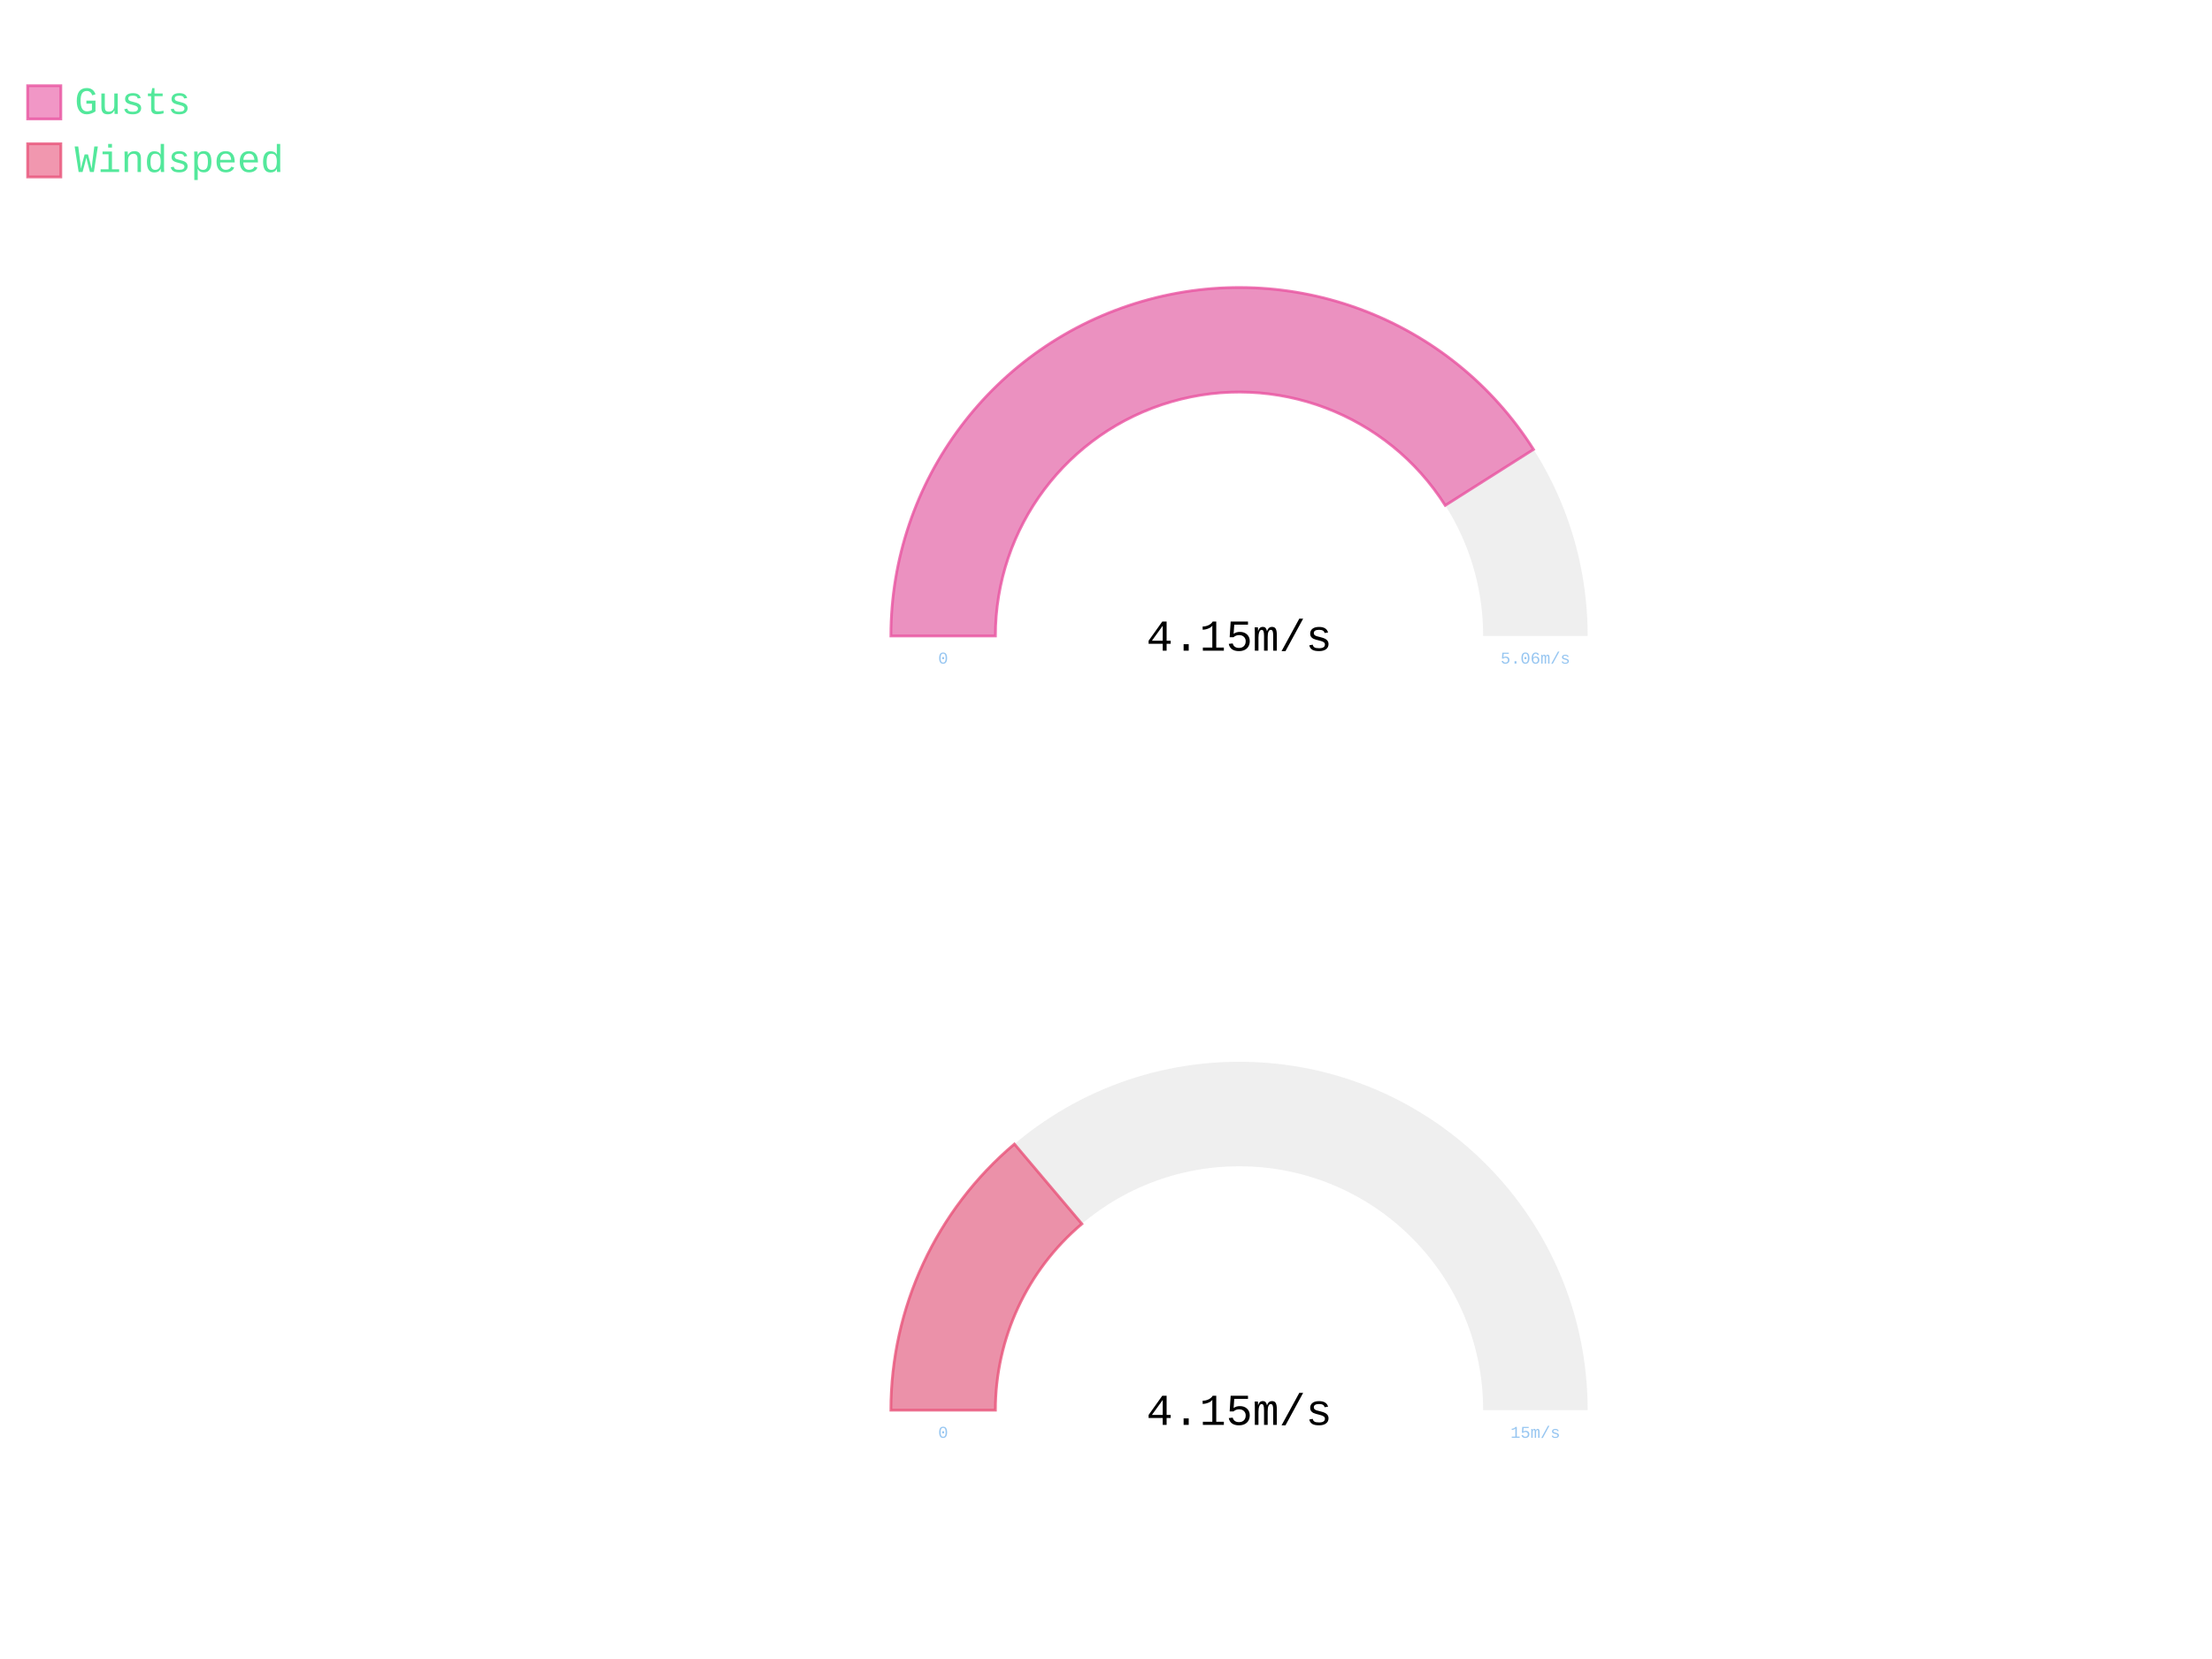
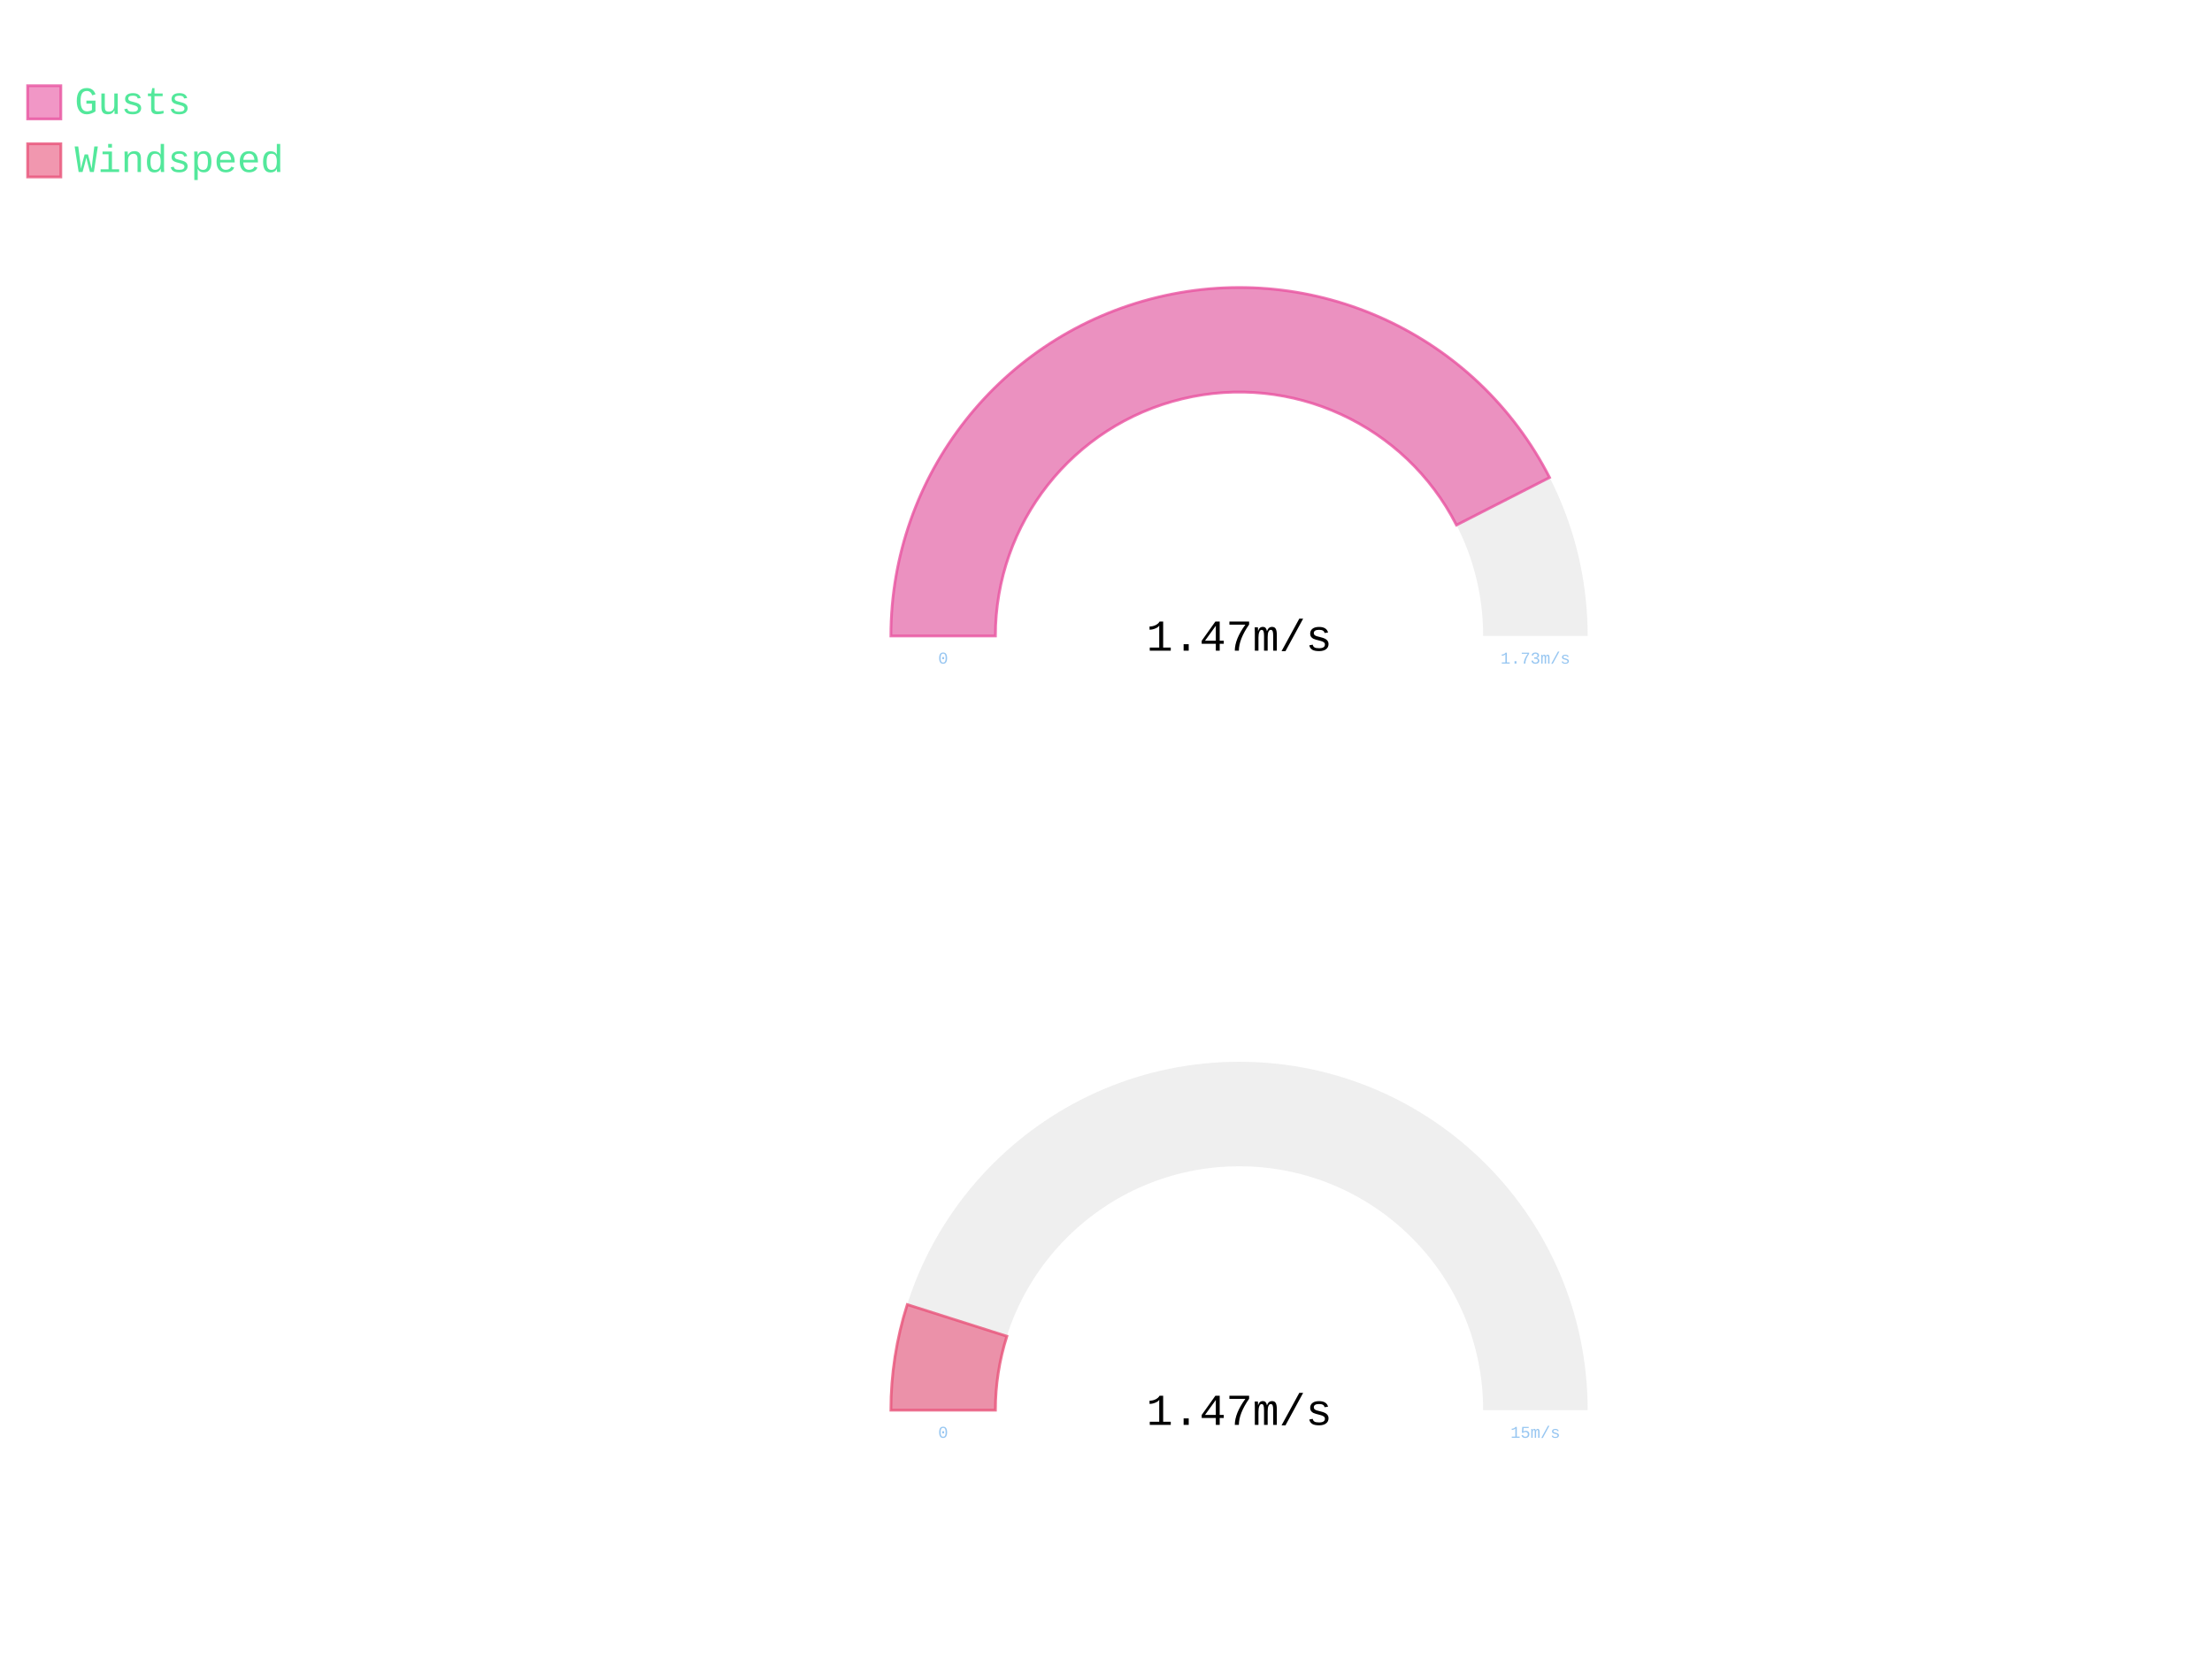
- <svg xmlns="http://www.w3.org/2000/svg" id="chart-1a52a077-eb06-4852-9e40-ccd53ae99e0a" class="pygal-chart" viewBox="0 0 800 600">
+ <svg xmlns="http://www.w3.org/2000/svg" id="chart-9e33eeed-1623-4b8c-aadc-32a113e011f8" class="pygal-chart" viewBox="0 0 800 600">
  <defs>
-     <style type="text/css">#chart-1a52a077-eb06-4852-9e40-ccd53ae99e0a{-webkit-user-select:none;-webkit-font-smoothing:antialiased;font-family:Consolas,"Liberation Mono",Menlo,Courier,monospace}#chart-1a52a077-eb06-4852-9e40-ccd53ae99e0a .title{font-family:Consolas,"Liberation Mono",Menlo,Courier,monospace;font-size:16px}#chart-1a52a077-eb06-4852-9e40-ccd53ae99e0a .legends .legend text{font-family:Consolas,"Liberation Mono",Menlo,Courier,monospace;font-size:14px}#chart-1a52a077-eb06-4852-9e40-ccd53ae99e0a .axis text{font-family:Consolas,"Liberation Mono",Menlo,Courier,monospace;font-size:10px}#chart-1a52a077-eb06-4852-9e40-ccd53ae99e0a .axis text.major{font-family:Consolas,"Liberation Mono",Menlo,Courier,monospace;font-size:10px}#chart-1a52a077-eb06-4852-9e40-ccd53ae99e0a .text-overlay text.value{font-family:Consolas,"Liberation Mono",Menlo,Courier,monospace;font-size:16px}#chart-1a52a077-eb06-4852-9e40-ccd53ae99e0a .text-overlay text.label{font-family:Consolas,"Liberation Mono",Menlo,Courier,monospace;font-size:10px}#chart-1a52a077-eb06-4852-9e40-ccd53ae99e0a .tooltip{font-family:Consolas,"Liberation Mono",Menlo,Courier,monospace;font-size:14px}#chart-1a52a077-eb06-4852-9e40-ccd53ae99e0a text.no_data{font-family:Consolas,"Liberation Mono",Menlo,Courier,monospace;font-size:64px}
- #chart-1a52a077-eb06-4852-9e40-ccd53ae99e0a{background-color:transparent}#chart-1a52a077-eb06-4852-9e40-ccd53ae99e0a path,#chart-1a52a077-eb06-4852-9e40-ccd53ae99e0a line,#chart-1a52a077-eb06-4852-9e40-ccd53ae99e0a rect,#chart-1a52a077-eb06-4852-9e40-ccd53ae99e0a circle{-webkit-transition:400ms ease-in;-moz-transition:400ms ease-in;transition:400ms ease-in}#chart-1a52a077-eb06-4852-9e40-ccd53ae99e0a .graph &gt; .background{fill:transparent}#chart-1a52a077-eb06-4852-9e40-ccd53ae99e0a .plot &gt; .background{fill:transparent}#chart-1a52a077-eb06-4852-9e40-ccd53ae99e0a .graph{fill:#53E89B}#chart-1a52a077-eb06-4852-9e40-ccd53ae99e0a text.no_data{fill:#53A0E8}#chart-1a52a077-eb06-4852-9e40-ccd53ae99e0a .title{fill:#53A0E8}#chart-1a52a077-eb06-4852-9e40-ccd53ae99e0a .legends .legend text{fill:#53E89B}#chart-1a52a077-eb06-4852-9e40-ccd53ae99e0a .legends .legend:hover text{fill:#53A0E8}#chart-1a52a077-eb06-4852-9e40-ccd53ae99e0a .axis .line{stroke:#53A0E8}#chart-1a52a077-eb06-4852-9e40-ccd53ae99e0a .axis .guide.line{stroke:#630C0D}#chart-1a52a077-eb06-4852-9e40-ccd53ae99e0a .axis .major.line{stroke:#53E89B}#chart-1a52a077-eb06-4852-9e40-ccd53ae99e0a .axis text.major{fill:#53A0E8}#chart-1a52a077-eb06-4852-9e40-ccd53ae99e0a .axis.y .guides:hover .guide.line,#chart-1a52a077-eb06-4852-9e40-ccd53ae99e0a .line-graph .axis.x .guides:hover .guide.line,#chart-1a52a077-eb06-4852-9e40-ccd53ae99e0a .stackedline-graph .axis.x .guides:hover .guide.line,#chart-1a52a077-eb06-4852-9e40-ccd53ae99e0a .xy-graph .axis.x .guides:hover .guide.line{stroke:#53A0E8}#chart-1a52a077-eb06-4852-9e40-ccd53ae99e0a .axis .guides:hover text{fill:#53A0E8}#chart-1a52a077-eb06-4852-9e40-ccd53ae99e0a .reactive{fill-opacity:.6;stroke-opacity:.8}#chart-1a52a077-eb06-4852-9e40-ccd53ae99e0a .ci{stroke:#53E89B}#chart-1a52a077-eb06-4852-9e40-ccd53ae99e0a .reactive.active,#chart-1a52a077-eb06-4852-9e40-ccd53ae99e0a .active .reactive{fill-opacity:.9;stroke-opacity:.9;stroke-width:4}#chart-1a52a077-eb06-4852-9e40-ccd53ae99e0a .ci .reactive.active{stroke-width:1.5}#chart-1a52a077-eb06-4852-9e40-ccd53ae99e0a .series text{fill:#53A0E8}#chart-1a52a077-eb06-4852-9e40-ccd53ae99e0a .tooltip rect{fill:transparent;stroke:#53A0E8;-webkit-transition:opacity 400ms ease-in;-moz-transition:opacity 400ms ease-in;transition:opacity 400ms ease-in}#chart-1a52a077-eb06-4852-9e40-ccd53ae99e0a .tooltip .label{fill:#53E89B}#chart-1a52a077-eb06-4852-9e40-ccd53ae99e0a .tooltip .label{fill:#53E89B}#chart-1a52a077-eb06-4852-9e40-ccd53ae99e0a .tooltip .legend{font-size:.8em;fill:#630C0D}#chart-1a52a077-eb06-4852-9e40-ccd53ae99e0a .tooltip .x_label{font-size:.6em;fill:#53A0E8}#chart-1a52a077-eb06-4852-9e40-ccd53ae99e0a .tooltip .xlink{font-size:.5em;text-decoration:underline}#chart-1a52a077-eb06-4852-9e40-ccd53ae99e0a .tooltip .value{font-size:1.5em}#chart-1a52a077-eb06-4852-9e40-ccd53ae99e0a .bound{font-size:.5em}#chart-1a52a077-eb06-4852-9e40-ccd53ae99e0a .max-value{font-size:.75em;fill:#630C0D}#chart-1a52a077-eb06-4852-9e40-ccd53ae99e0a .map-element{fill:transparent;stroke:#630C0D !important}#chart-1a52a077-eb06-4852-9e40-ccd53ae99e0a .map-element .reactive{fill-opacity:inherit;stroke-opacity:inherit}#chart-1a52a077-eb06-4852-9e40-ccd53ae99e0a .color-0,#chart-1a52a077-eb06-4852-9e40-ccd53ae99e0a .color-0 a:visited{stroke:#E853A0;fill:#E853A0}#chart-1a52a077-eb06-4852-9e40-ccd53ae99e0a .color-1,#chart-1a52a077-eb06-4852-9e40-ccd53ae99e0a .color-1 a:visited{stroke:#E8537A;fill:#E8537A}#chart-1a52a077-eb06-4852-9e40-ccd53ae99e0a .text-overlay .color-0 text{fill:black}#chart-1a52a077-eb06-4852-9e40-ccd53ae99e0a .text-overlay .color-1 text{fill:black}
- #chart-1a52a077-eb06-4852-9e40-ccd53ae99e0a text.no_data{text-anchor:middle}#chart-1a52a077-eb06-4852-9e40-ccd53ae99e0a .guide.line{fill:none}#chart-1a52a077-eb06-4852-9e40-ccd53ae99e0a .centered{text-anchor:middle}#chart-1a52a077-eb06-4852-9e40-ccd53ae99e0a .title{text-anchor:middle}#chart-1a52a077-eb06-4852-9e40-ccd53ae99e0a .legends .legend text{fill-opacity:1}#chart-1a52a077-eb06-4852-9e40-ccd53ae99e0a .axis.x text{text-anchor:middle}#chart-1a52a077-eb06-4852-9e40-ccd53ae99e0a .axis.x:not(.web) text[transform]{text-anchor:start}#chart-1a52a077-eb06-4852-9e40-ccd53ae99e0a .axis.x:not(.web) text[transform].backwards{text-anchor:end}#chart-1a52a077-eb06-4852-9e40-ccd53ae99e0a .axis.y text{text-anchor:end}#chart-1a52a077-eb06-4852-9e40-ccd53ae99e0a .axis.y text[transform].backwards{text-anchor:start}#chart-1a52a077-eb06-4852-9e40-ccd53ae99e0a .axis.y2 text{text-anchor:start}#chart-1a52a077-eb06-4852-9e40-ccd53ae99e0a .axis.y2 text[transform].backwards{text-anchor:end}#chart-1a52a077-eb06-4852-9e40-ccd53ae99e0a .axis .guide.line{stroke-dasharray:4,4}#chart-1a52a077-eb06-4852-9e40-ccd53ae99e0a .axis .major.guide.line{stroke-dasharray:6,6}#chart-1a52a077-eb06-4852-9e40-ccd53ae99e0a .horizontal .axis.y .guide.line,#chart-1a52a077-eb06-4852-9e40-ccd53ae99e0a .horizontal .axis.y2 .guide.line,#chart-1a52a077-eb06-4852-9e40-ccd53ae99e0a .vertical .axis.x .guide.line{opacity:0}#chart-1a52a077-eb06-4852-9e40-ccd53ae99e0a .horizontal .axis.always_show .guide.line,#chart-1a52a077-eb06-4852-9e40-ccd53ae99e0a .vertical .axis.always_show .guide.line{opacity:1 !important}#chart-1a52a077-eb06-4852-9e40-ccd53ae99e0a .axis.y .guides:hover .guide.line,#chart-1a52a077-eb06-4852-9e40-ccd53ae99e0a .axis.y2 .guides:hover .guide.line,#chart-1a52a077-eb06-4852-9e40-ccd53ae99e0a .axis.x .guides:hover .guide.line{opacity:1}#chart-1a52a077-eb06-4852-9e40-ccd53ae99e0a .axis .guides:hover text{opacity:1}#chart-1a52a077-eb06-4852-9e40-ccd53ae99e0a .nofill{fill:none}#chart-1a52a077-eb06-4852-9e40-ccd53ae99e0a .subtle-fill{fill-opacity:.2}#chart-1a52a077-eb06-4852-9e40-ccd53ae99e0a .dot{stroke-width:1px;fill-opacity:1}#chart-1a52a077-eb06-4852-9e40-ccd53ae99e0a .dot.active{stroke-width:5px}#chart-1a52a077-eb06-4852-9e40-ccd53ae99e0a .dot.negative{fill:transparent}#chart-1a52a077-eb06-4852-9e40-ccd53ae99e0a text,#chart-1a52a077-eb06-4852-9e40-ccd53ae99e0a tspan{stroke:none !important}#chart-1a52a077-eb06-4852-9e40-ccd53ae99e0a .series text.active{opacity:1}#chart-1a52a077-eb06-4852-9e40-ccd53ae99e0a .tooltip rect{fill-opacity:.95;stroke-width:.5}#chart-1a52a077-eb06-4852-9e40-ccd53ae99e0a .tooltip text{fill-opacity:1}#chart-1a52a077-eb06-4852-9e40-ccd53ae99e0a .showable{visibility:hidden}#chart-1a52a077-eb06-4852-9e40-ccd53ae99e0a .showable.shown{visibility:visible}#chart-1a52a077-eb06-4852-9e40-ccd53ae99e0a .gauge-background{fill:rgba(229,229,229,1);stroke:none}#chart-1a52a077-eb06-4852-9e40-ccd53ae99e0a .bg-lines{stroke:transparent;stroke-width:2px}</style>
+     <style type="text/css">#chart-9e33eeed-1623-4b8c-aadc-32a113e011f8{-webkit-user-select:none;-webkit-font-smoothing:antialiased;font-family:Consolas,"Liberation Mono",Menlo,Courier,monospace}#chart-9e33eeed-1623-4b8c-aadc-32a113e011f8 .title{font-family:Consolas,"Liberation Mono",Menlo,Courier,monospace;font-size:16px}#chart-9e33eeed-1623-4b8c-aadc-32a113e011f8 .legends .legend text{font-family:Consolas,"Liberation Mono",Menlo,Courier,monospace;font-size:14px}#chart-9e33eeed-1623-4b8c-aadc-32a113e011f8 .axis text{font-family:Consolas,"Liberation Mono",Menlo,Courier,monospace;font-size:10px}#chart-9e33eeed-1623-4b8c-aadc-32a113e011f8 .axis text.major{font-family:Consolas,"Liberation Mono",Menlo,Courier,monospace;font-size:10px}#chart-9e33eeed-1623-4b8c-aadc-32a113e011f8 .text-overlay text.value{font-family:Consolas,"Liberation Mono",Menlo,Courier,monospace;font-size:16px}#chart-9e33eeed-1623-4b8c-aadc-32a113e011f8 .text-overlay text.label{font-family:Consolas,"Liberation Mono",Menlo,Courier,monospace;font-size:10px}#chart-9e33eeed-1623-4b8c-aadc-32a113e011f8 .tooltip{font-family:Consolas,"Liberation Mono",Menlo,Courier,monospace;font-size:14px}#chart-9e33eeed-1623-4b8c-aadc-32a113e011f8 text.no_data{font-family:Consolas,"Liberation Mono",Menlo,Courier,monospace;font-size:64px}
+ #chart-9e33eeed-1623-4b8c-aadc-32a113e011f8{background-color:transparent}#chart-9e33eeed-1623-4b8c-aadc-32a113e011f8 path,#chart-9e33eeed-1623-4b8c-aadc-32a113e011f8 line,#chart-9e33eeed-1623-4b8c-aadc-32a113e011f8 rect,#chart-9e33eeed-1623-4b8c-aadc-32a113e011f8 circle{-webkit-transition:400ms ease-in;-moz-transition:400ms ease-in;transition:400ms ease-in}#chart-9e33eeed-1623-4b8c-aadc-32a113e011f8 .graph &gt; .background{fill:transparent}#chart-9e33eeed-1623-4b8c-aadc-32a113e011f8 .plot &gt; .background{fill:transparent}#chart-9e33eeed-1623-4b8c-aadc-32a113e011f8 .graph{fill:#53E89B}#chart-9e33eeed-1623-4b8c-aadc-32a113e011f8 text.no_data{fill:#53A0E8}#chart-9e33eeed-1623-4b8c-aadc-32a113e011f8 .title{fill:#53A0E8}#chart-9e33eeed-1623-4b8c-aadc-32a113e011f8 .legends .legend text{fill:#53E89B}#chart-9e33eeed-1623-4b8c-aadc-32a113e011f8 .legends .legend:hover text{fill:#53A0E8}#chart-9e33eeed-1623-4b8c-aadc-32a113e011f8 .axis .line{stroke:#53A0E8}#chart-9e33eeed-1623-4b8c-aadc-32a113e011f8 .axis .guide.line{stroke:#630C0D}#chart-9e33eeed-1623-4b8c-aadc-32a113e011f8 .axis .major.line{stroke:#53E89B}#chart-9e33eeed-1623-4b8c-aadc-32a113e011f8 .axis text.major{fill:#53A0E8}#chart-9e33eeed-1623-4b8c-aadc-32a113e011f8 .axis.y .guides:hover .guide.line,#chart-9e33eeed-1623-4b8c-aadc-32a113e011f8 .line-graph .axis.x .guides:hover .guide.line,#chart-9e33eeed-1623-4b8c-aadc-32a113e011f8 .stackedline-graph .axis.x .guides:hover .guide.line,#chart-9e33eeed-1623-4b8c-aadc-32a113e011f8 .xy-graph .axis.x .guides:hover .guide.line{stroke:#53A0E8}#chart-9e33eeed-1623-4b8c-aadc-32a113e011f8 .axis .guides:hover text{fill:#53A0E8}#chart-9e33eeed-1623-4b8c-aadc-32a113e011f8 .reactive{fill-opacity:.6;stroke-opacity:.8}#chart-9e33eeed-1623-4b8c-aadc-32a113e011f8 .ci{stroke:#53E89B}#chart-9e33eeed-1623-4b8c-aadc-32a113e011f8 .reactive.active,#chart-9e33eeed-1623-4b8c-aadc-32a113e011f8 .active .reactive{fill-opacity:.9;stroke-opacity:.9;stroke-width:4}#chart-9e33eeed-1623-4b8c-aadc-32a113e011f8 .ci .reactive.active{stroke-width:1.5}#chart-9e33eeed-1623-4b8c-aadc-32a113e011f8 .series text{fill:#53A0E8}#chart-9e33eeed-1623-4b8c-aadc-32a113e011f8 .tooltip rect{fill:transparent;stroke:#53A0E8;-webkit-transition:opacity 400ms ease-in;-moz-transition:opacity 400ms ease-in;transition:opacity 400ms ease-in}#chart-9e33eeed-1623-4b8c-aadc-32a113e011f8 .tooltip .label{fill:#53E89B}#chart-9e33eeed-1623-4b8c-aadc-32a113e011f8 .tooltip .label{fill:#53E89B}#chart-9e33eeed-1623-4b8c-aadc-32a113e011f8 .tooltip .legend{font-size:.8em;fill:#630C0D}#chart-9e33eeed-1623-4b8c-aadc-32a113e011f8 .tooltip .x_label{font-size:.6em;fill:#53A0E8}#chart-9e33eeed-1623-4b8c-aadc-32a113e011f8 .tooltip .xlink{font-size:.5em;text-decoration:underline}#chart-9e33eeed-1623-4b8c-aadc-32a113e011f8 .tooltip .value{font-size:1.5em}#chart-9e33eeed-1623-4b8c-aadc-32a113e011f8 .bound{font-size:.5em}#chart-9e33eeed-1623-4b8c-aadc-32a113e011f8 .max-value{font-size:.75em;fill:#630C0D}#chart-9e33eeed-1623-4b8c-aadc-32a113e011f8 .map-element{fill:transparent;stroke:#630C0D !important}#chart-9e33eeed-1623-4b8c-aadc-32a113e011f8 .map-element .reactive{fill-opacity:inherit;stroke-opacity:inherit}#chart-9e33eeed-1623-4b8c-aadc-32a113e011f8 .color-0,#chart-9e33eeed-1623-4b8c-aadc-32a113e011f8 .color-0 a:visited{stroke:#E853A0;fill:#E853A0}#chart-9e33eeed-1623-4b8c-aadc-32a113e011f8 .color-1,#chart-9e33eeed-1623-4b8c-aadc-32a113e011f8 .color-1 a:visited{stroke:#E8537A;fill:#E8537A}#chart-9e33eeed-1623-4b8c-aadc-32a113e011f8 .text-overlay .color-0 text{fill:black}#chart-9e33eeed-1623-4b8c-aadc-32a113e011f8 .text-overlay .color-1 text{fill:black}
+ #chart-9e33eeed-1623-4b8c-aadc-32a113e011f8 text.no_data{text-anchor:middle}#chart-9e33eeed-1623-4b8c-aadc-32a113e011f8 .guide.line{fill:none}#chart-9e33eeed-1623-4b8c-aadc-32a113e011f8 .centered{text-anchor:middle}#chart-9e33eeed-1623-4b8c-aadc-32a113e011f8 .title{text-anchor:middle}#chart-9e33eeed-1623-4b8c-aadc-32a113e011f8 .legends .legend text{fill-opacity:1}#chart-9e33eeed-1623-4b8c-aadc-32a113e011f8 .axis.x text{text-anchor:middle}#chart-9e33eeed-1623-4b8c-aadc-32a113e011f8 .axis.x:not(.web) text[transform]{text-anchor:start}#chart-9e33eeed-1623-4b8c-aadc-32a113e011f8 .axis.x:not(.web) text[transform].backwards{text-anchor:end}#chart-9e33eeed-1623-4b8c-aadc-32a113e011f8 .axis.y text{text-anchor:end}#chart-9e33eeed-1623-4b8c-aadc-32a113e011f8 .axis.y text[transform].backwards{text-anchor:start}#chart-9e33eeed-1623-4b8c-aadc-32a113e011f8 .axis.y2 text{text-anchor:start}#chart-9e33eeed-1623-4b8c-aadc-32a113e011f8 .axis.y2 text[transform].backwards{text-anchor:end}#chart-9e33eeed-1623-4b8c-aadc-32a113e011f8 .axis .guide.line{stroke-dasharray:4,4}#chart-9e33eeed-1623-4b8c-aadc-32a113e011f8 .axis .major.guide.line{stroke-dasharray:6,6}#chart-9e33eeed-1623-4b8c-aadc-32a113e011f8 .horizontal .axis.y .guide.line,#chart-9e33eeed-1623-4b8c-aadc-32a113e011f8 .horizontal .axis.y2 .guide.line,#chart-9e33eeed-1623-4b8c-aadc-32a113e011f8 .vertical .axis.x .guide.line{opacity:0}#chart-9e33eeed-1623-4b8c-aadc-32a113e011f8 .horizontal .axis.always_show .guide.line,#chart-9e33eeed-1623-4b8c-aadc-32a113e011f8 .vertical .axis.always_show .guide.line{opacity:1 !important}#chart-9e33eeed-1623-4b8c-aadc-32a113e011f8 .axis.y .guides:hover .guide.line,#chart-9e33eeed-1623-4b8c-aadc-32a113e011f8 .axis.y2 .guides:hover .guide.line,#chart-9e33eeed-1623-4b8c-aadc-32a113e011f8 .axis.x .guides:hover .guide.line{opacity:1}#chart-9e33eeed-1623-4b8c-aadc-32a113e011f8 .axis .guides:hover text{opacity:1}#chart-9e33eeed-1623-4b8c-aadc-32a113e011f8 .nofill{fill:none}#chart-9e33eeed-1623-4b8c-aadc-32a113e011f8 .subtle-fill{fill-opacity:.2}#chart-9e33eeed-1623-4b8c-aadc-32a113e011f8 .dot{stroke-width:1px;fill-opacity:1}#chart-9e33eeed-1623-4b8c-aadc-32a113e011f8 .dot.active{stroke-width:5px}#chart-9e33eeed-1623-4b8c-aadc-32a113e011f8 .dot.negative{fill:transparent}#chart-9e33eeed-1623-4b8c-aadc-32a113e011f8 text,#chart-9e33eeed-1623-4b8c-aadc-32a113e011f8 tspan{stroke:none !important}#chart-9e33eeed-1623-4b8c-aadc-32a113e011f8 .series text.active{opacity:1}#chart-9e33eeed-1623-4b8c-aadc-32a113e011f8 .tooltip rect{fill-opacity:.95;stroke-width:.5}#chart-9e33eeed-1623-4b8c-aadc-32a113e011f8 .tooltip text{fill-opacity:1}#chart-9e33eeed-1623-4b8c-aadc-32a113e011f8 .showable{visibility:hidden}#chart-9e33eeed-1623-4b8c-aadc-32a113e011f8 .showable.shown{visibility:visible}#chart-9e33eeed-1623-4b8c-aadc-32a113e011f8 .gauge-background{fill:rgba(229,229,229,1);stroke:none}#chart-9e33eeed-1623-4b8c-aadc-32a113e011f8 .bg-lines{stroke:transparent;stroke-width:2px}</style>
  </defs>
  <g class="graph solidgauge-graph vertical">
    <rect class="background" height="600" width="800" x="0" y="0" />
    <g class="plot" transform="translate(117, 20)">
      <rect class="background" height="560" width="662.4" x="0" y="0" />
      <path class="bg-lines" d="M0 280.0 L662.4 280.0" />
      <g class="series serie-0 color-0">
        <path class="gauge-background reactive" d="M205.2 210 A126 126 0 1 1 457.2 210 L419.4 210 A88.2 88.2 0 1 0 243 210 z" />
        <text class="y-0 bound reactive" text-anchor="middle" x="224.1" y="220">0</text>
-         <text class="y-1 bound reactive" text-anchor="middle" x="438.3" y="220.0">5.06m/s</text>
+         <text class="y-1 bound reactive" text-anchor="middle" x="438.3" y="220.0">1.73m/s</text>
        <g class="gauge">
-           <path class="slice reactive tooltip-trigger" d="M205.2 210 A126 126 0 0 1 437.619 142.539 L405.693 162.777 A88.2 88.2 0 0 0 243 210 z" />
+           <path class="slice reactive tooltip-trigger" d="M205.2 210 A126 126 0 0 1 443.415 152.695 L409.75 169.887 A88.2 88.2 0 0 0 243 210 z" />
        </g>
      </g>
      <g class="series serie-1 color-1">
        <path class="gauge-background reactive" d="M205.2 490 A126 126 0 1 1 457.2 490 L419.4 490 A88.2 88.2 0 1 0 243 490 z" />
        <text class="y-0 bound reactive" text-anchor="middle" x="224.1" y="500.0">0</text>
        <text class="y-1 bound reactive" text-anchor="middle" x="438.3" y="500.0">15m/s</text>
        <g class="gauge">
-           <path class="slice reactive tooltip-trigger" d="M205.2 490 A126 126 0 0 1 249.872 393.762 L274.271 422.633 A88.2 88.2 0 0 0 243 490 z" />
+           <path class="slice reactive tooltip-trigger" d="M205.2 490 A126 126 0 0 1 211.125 451.818 L247.147 463.272 A88.2 88.2 0 0 0 243 490 z" />
        </g>
      </g>
    </g>
    <g class="titles" />
    <g class="plot overlay" transform="translate(117, 20)">
      <g class="series serie-0 color-0" />
      <g class="series serie-1 color-1" />
    </g>
    <g class="plot text-overlay" transform="translate(117, 20)">
      <g class="series serie-0 color-0">
-         <text class="value gauge-sum" text-anchor="middle" x="331.2" y="215.333">4.15m/s</text>
+         <text class="value gauge-sum" text-anchor="middle" x="331.2" y="215.333">1.47m/s</text>
      </g>
      <g class="series serie-1 color-1">
-         <text class="value gauge-sum" text-anchor="middle" x="331.2" y="495.333">4.15m/s</text>
+         <text class="value gauge-sum" text-anchor="middle" x="331.2" y="495.333">1.47m/s</text>
      </g>
    </g>
    <g class="plot tooltip-overlay" transform="translate(117, 20)">
      <g class="tooltip" style="opacity: 0" transform="translate(0 0)">
        <rect class="tooltip-box" height="0" rx="0" ry="0" width="0" />
        <g class="text" />
      </g>
    </g>
    <g class="legends" transform="translate(10, 30)">
      <g class="legend reactive activate-serie" id="activate-serie-0">
        <rect class="color-0 reactive" height="12" width="12" x="0.0" y="1.0" />
        <text x="17.0" y="11.2">Gusts</text>
      </g>
      <g class="legend reactive activate-serie" id="activate-serie-1">
        <rect class="color-1 reactive" height="12" width="12" x="0.0" y="22.0" />
        <text x="17.0" y="32.2">Windspeed</text>
      </g>
    </g>
    <g class="legends" transform="translate(790, 30)" />
  </g>
</svg>
